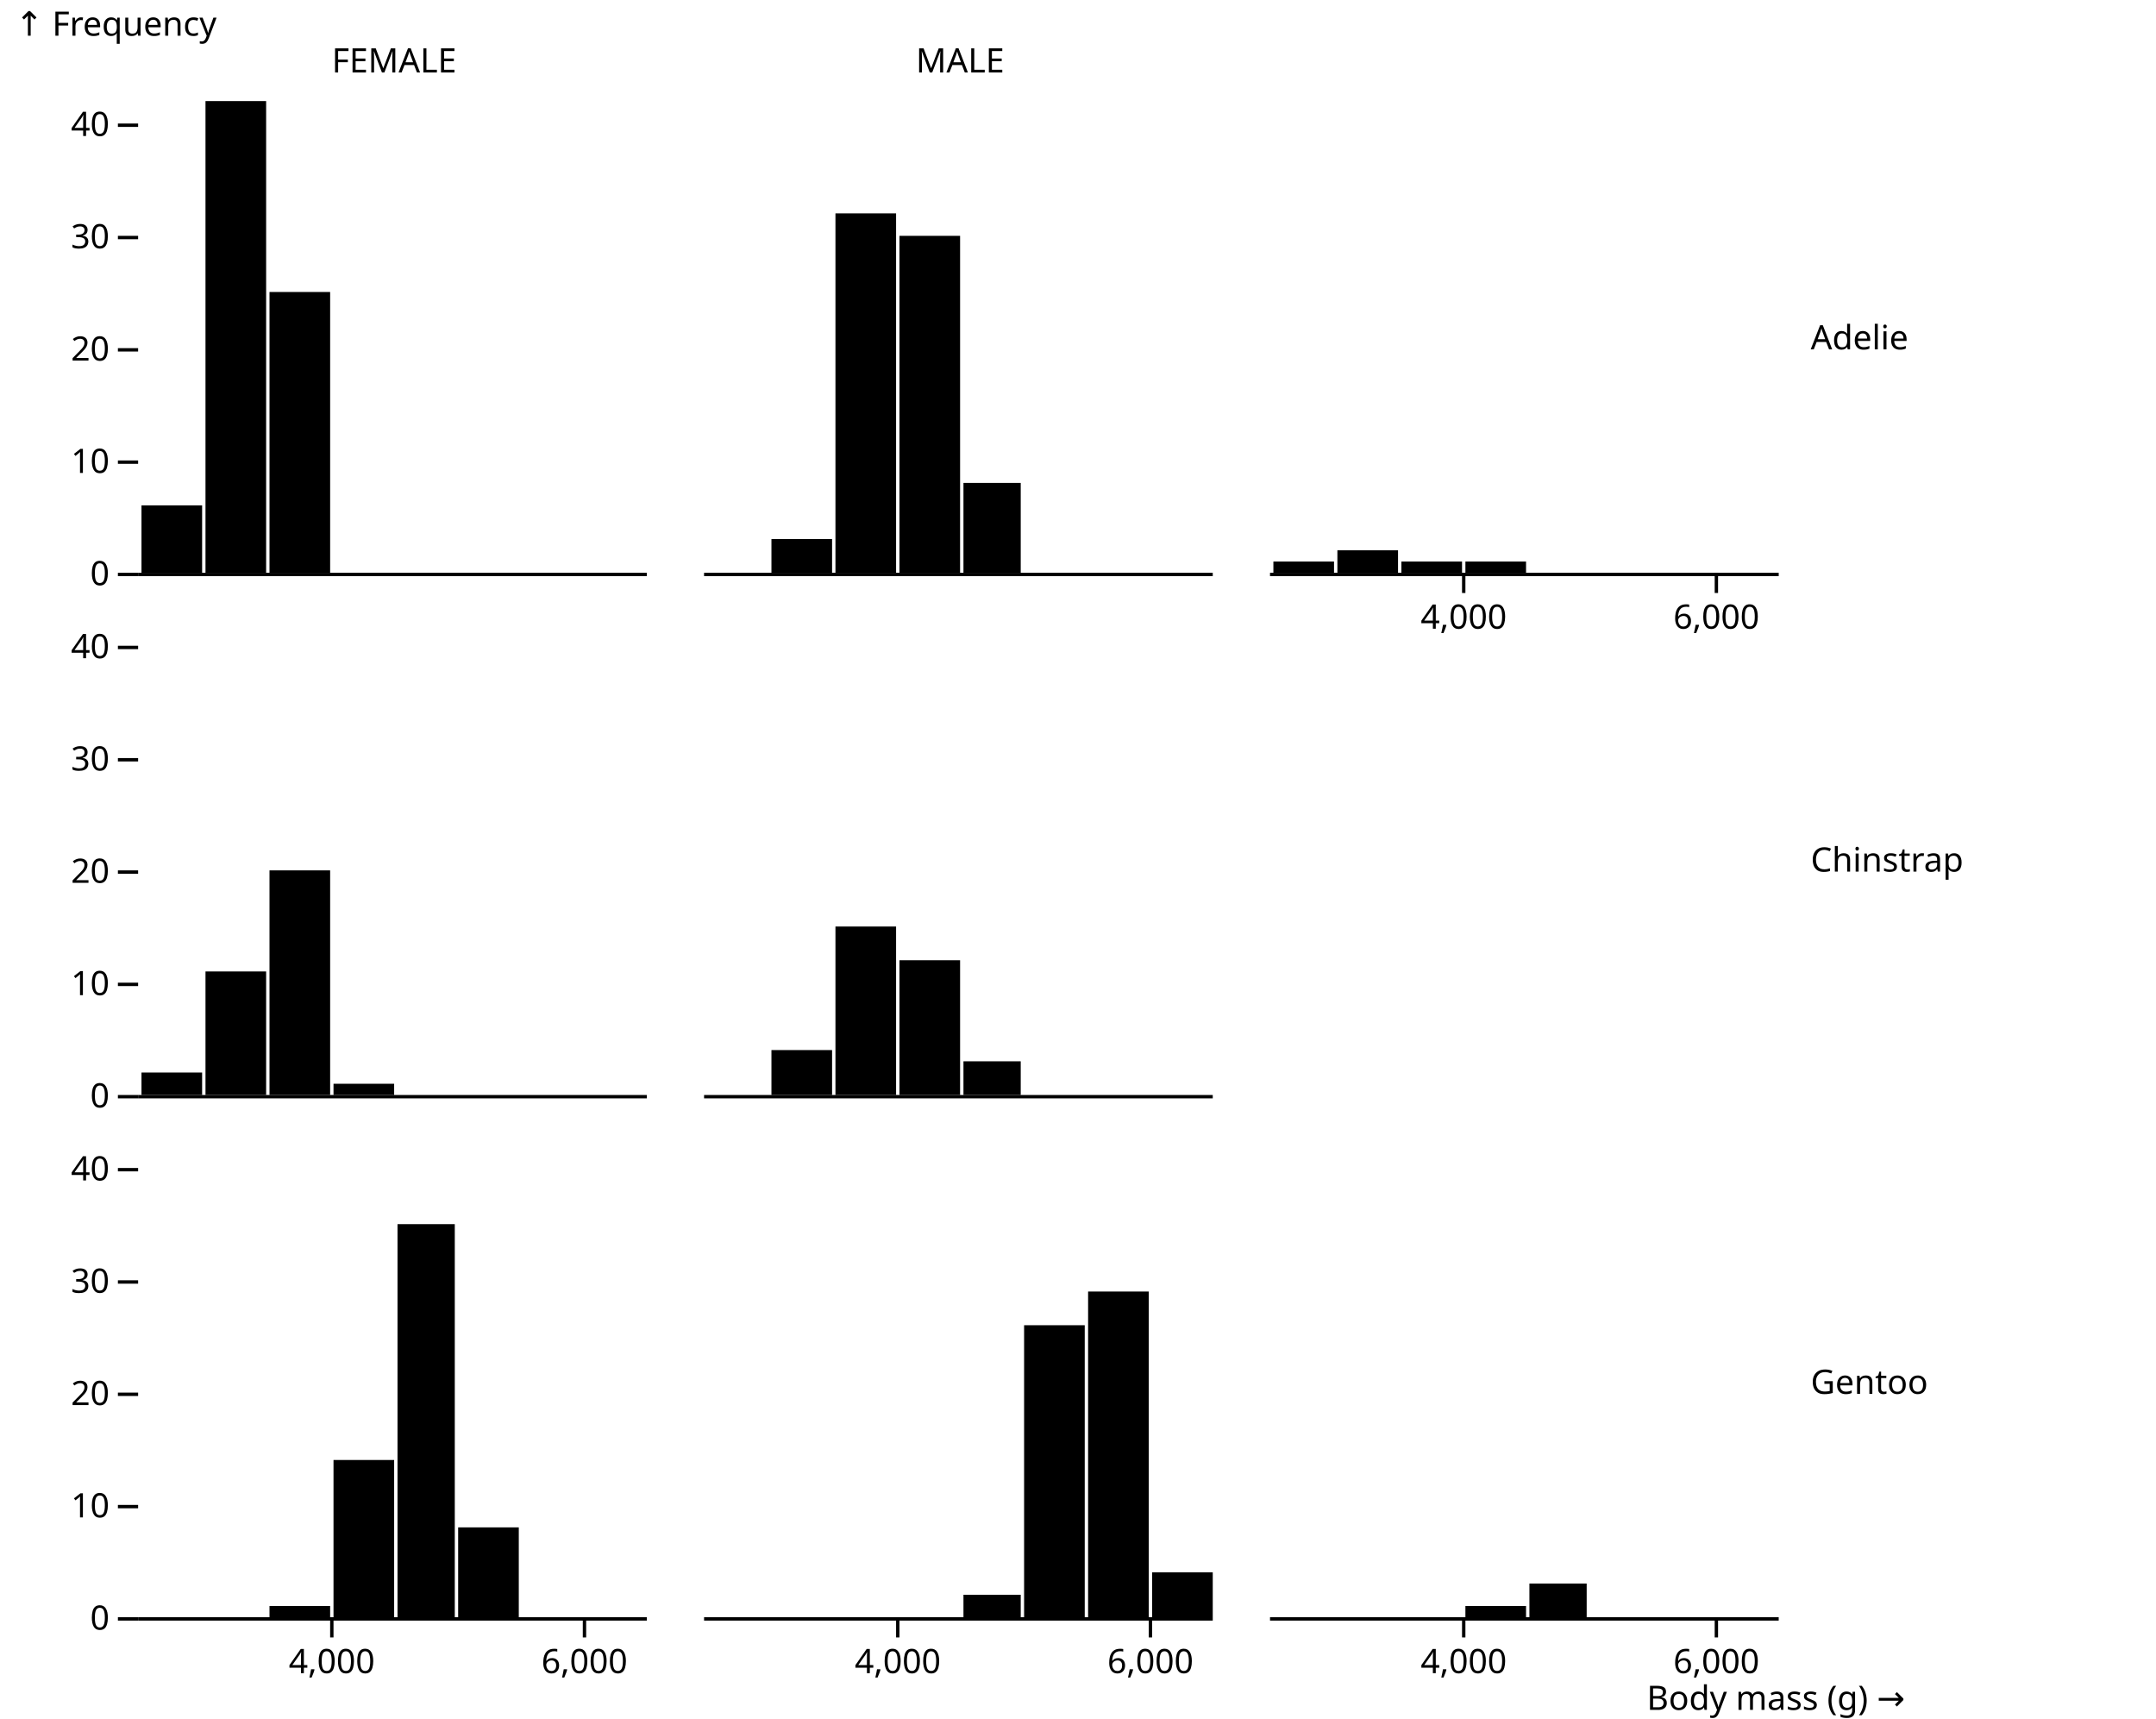
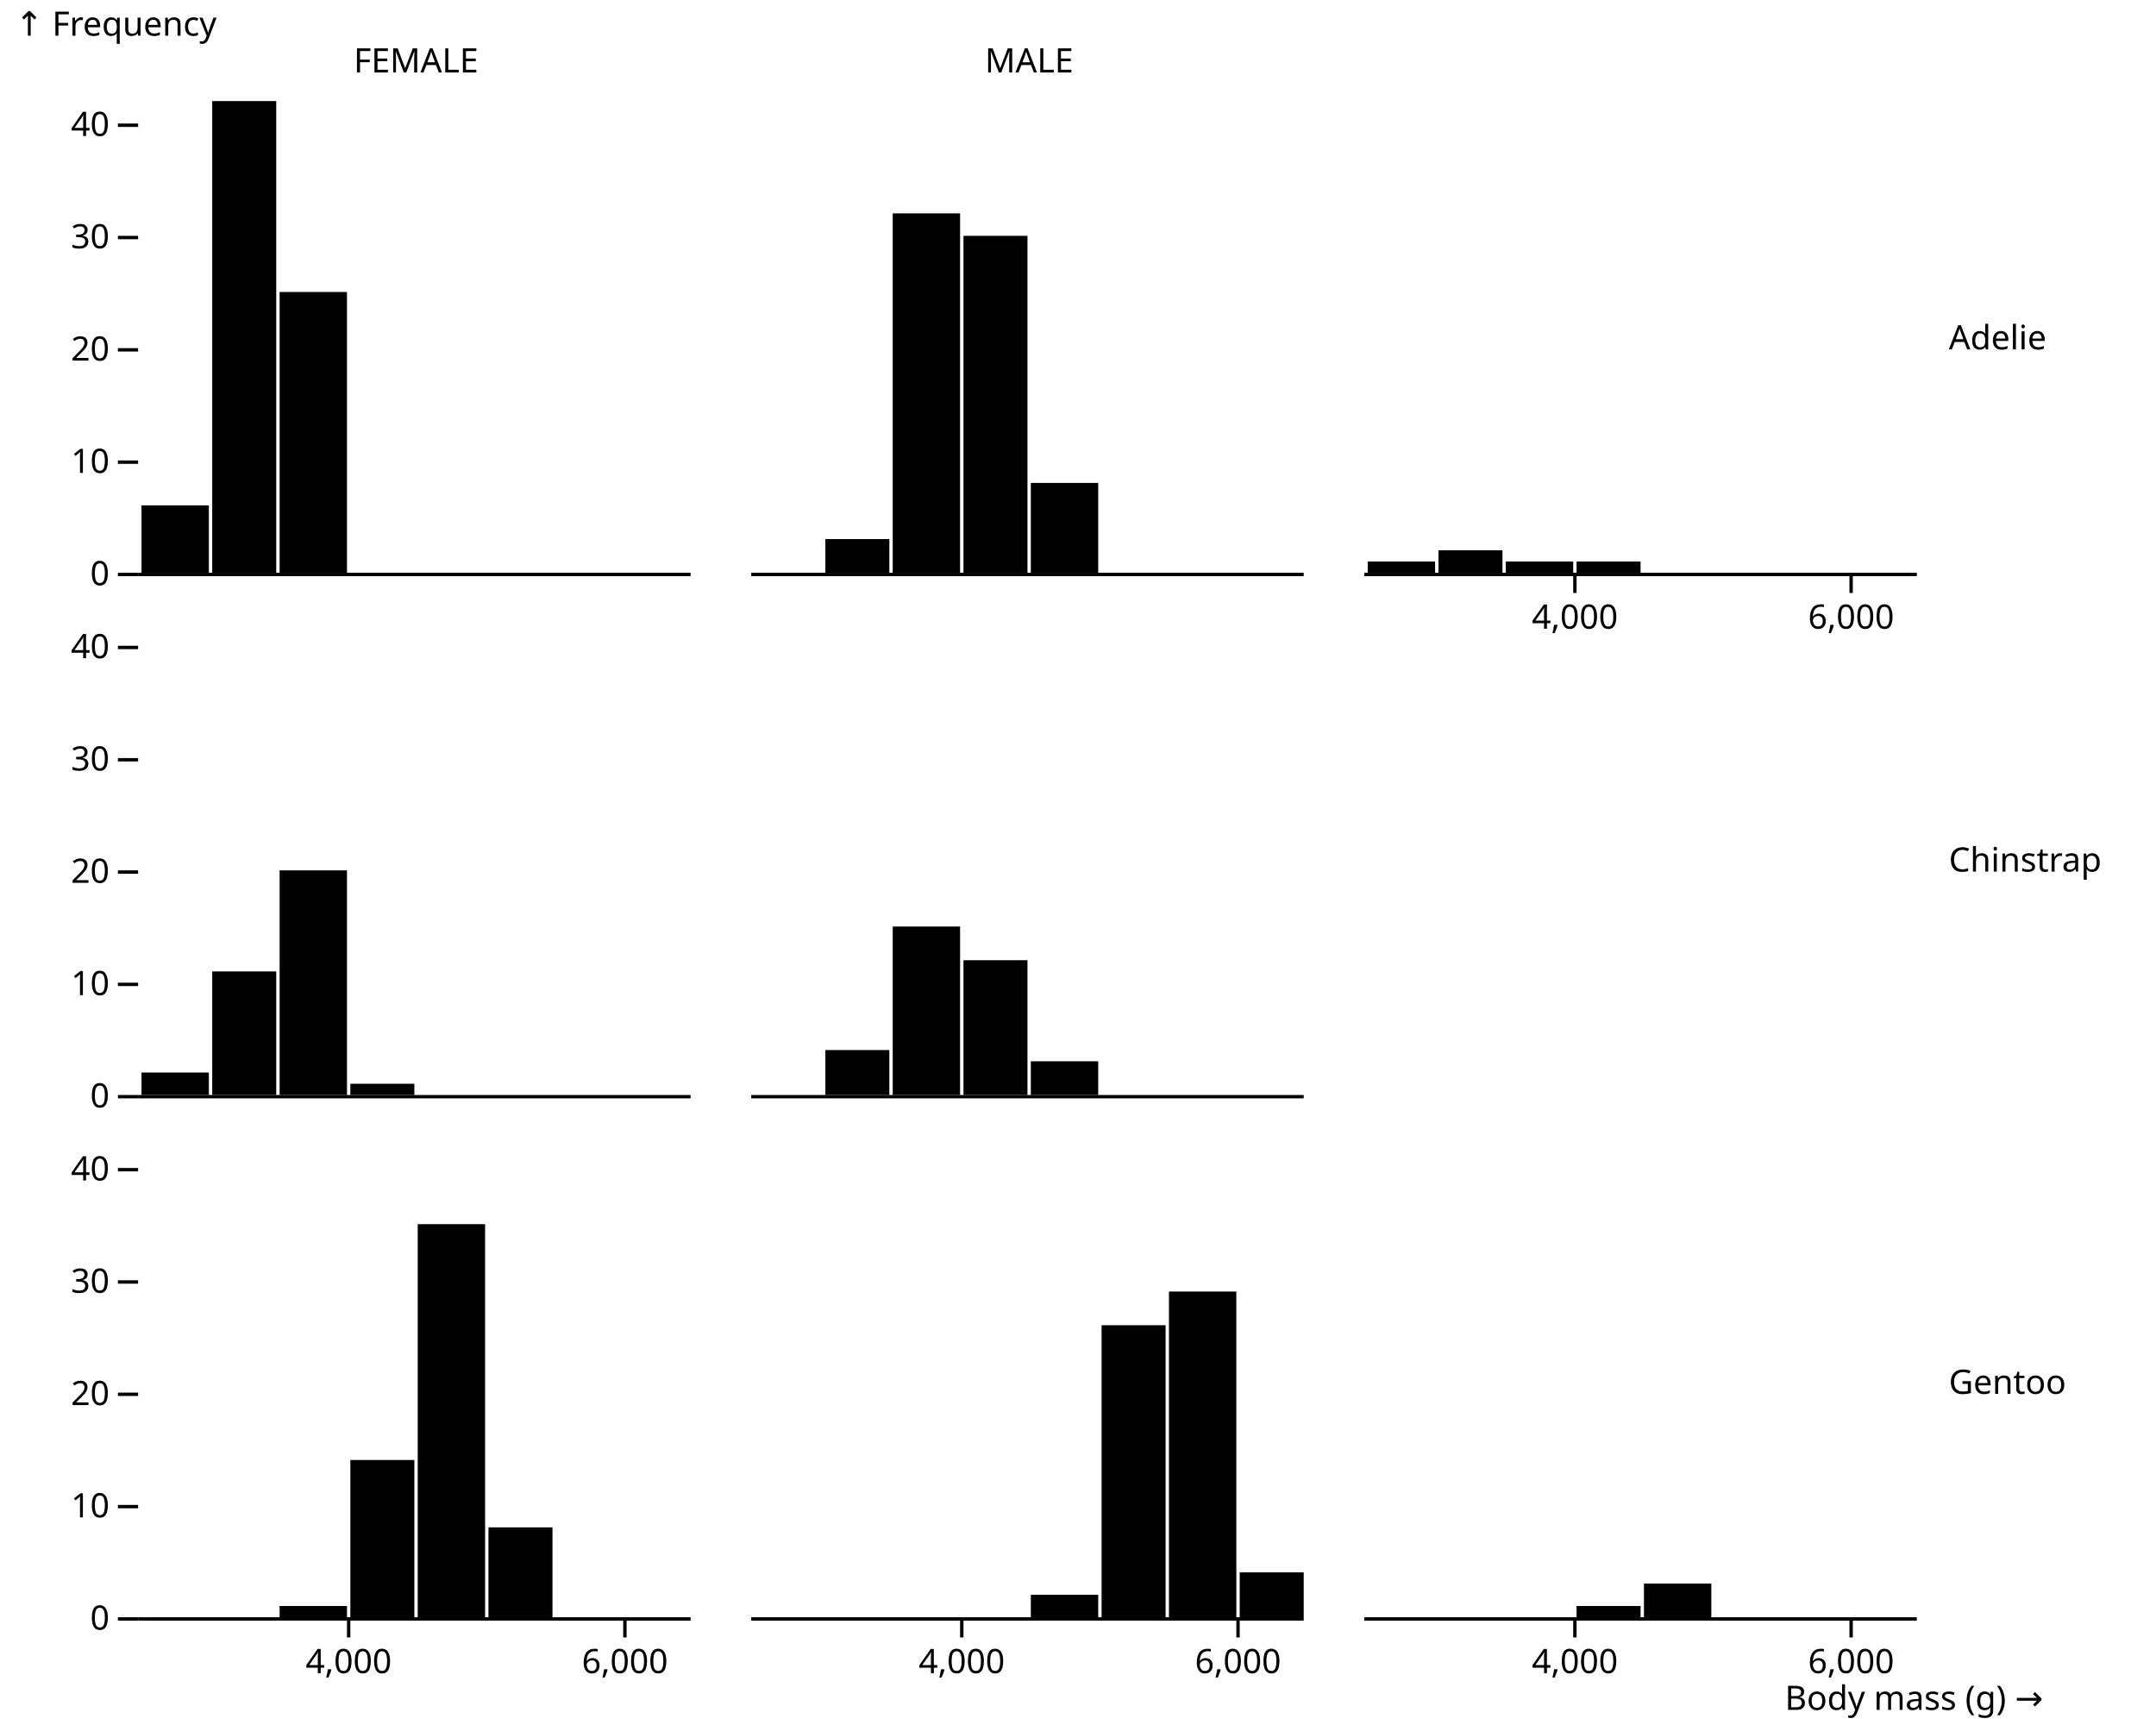
<svg xmlns="http://www.w3.org/2000/svg" class="plot" fill="currentColor" font-family="system-ui, sans-serif" font-size="10" text-anchor="middle" width="640" height="510" viewBox="0 0 640 510">
  <style>
    .plot {
      display: block;
      background: white;
      height: auto;
      height: intrinsic;
      max-width: 100%;
    }

    .plot text,
    .plot tspan {
      white-space: pre;
    }
  </style>
  <g aria-label="facet" transform="translate(1,0)">
    <g aria-label="fx-axis tick label" transform="translate(0.5,-8.5)">
-       <text transform="translate(115.5,30)">FEMALE</text>
+       <text transform="translate(122,30)">FEMALE</text>
    </g>
    <g aria-label="y-axis tick" fill="none" stroke="currentColor" transform="translate(0,0.5)">
      <path transform="translate(40,170)" d="M0,0L-6,0" />
      <path transform="translate(40,136.6667)" d="M0,0L-6,0" />
      <path transform="translate(40,103.3333)" d="M0,0L-6,0" />
      <path transform="translate(40,70)" d="M0,0L-6,0" />
      <path transform="translate(40,36.66667)" d="M0,0L-6,0" />
    </g>
    <g aria-label="y-axis tick label" text-anchor="end" font-variant="tabular-nums" transform="translate(-8.5,0.5)">
      <text y="0.32em" transform="translate(40,170)">0</text>
      <text y="0.32em" transform="translate(40,136.6667)">10</text>
      <text y="0.32em" transform="translate(40,103.3333)">20</text>
      <text y="0.32em" transform="translate(40,70)">30</text>
      <text y="0.32em" transform="translate(40,36.66667)">40</text>
    </g>
    <g aria-label="y-axis label" text-anchor="start" transform="translate(-36.5,-26.5)">
      <text y="0.71em" transform="translate(40,30)">↑ Frequency</text>
    </g>
    <g aria-label="rect">
-       <rect x="41" y="150" width="18" height="20" />
-       <rect x="60" y="30" width="18" height="140" />
-       <rect x="79" y="86.667" width="18" height="83.333" />
+       <rect x="41" y="150" width="20" height="20" />
+       <rect x="62" y="30" width="19" height="140" />
+       <rect x="82" y="86.667" width="20" height="83.333" />
    </g>
    <g aria-label="rule" stroke="currentColor" transform="translate(0,0.5)">
-       <line x1="40" x2="191" y1="170" y2="170" />
+       <line x1="40" x2="204" y1="170" y2="170" />
    </g>
  </g>
  <g aria-label="facet" transform="translate(1,155)">
    <g aria-label="y-axis tick" fill="none" stroke="currentColor" transform="translate(0,0.5)">
      <path transform="translate(40,170)" d="M0,0L-6,0" />
      <path transform="translate(40,136.6667)" d="M0,0L-6,0" />
      <path transform="translate(40,103.3333)" d="M0,0L-6,0" />
      <path transform="translate(40,70)" d="M0,0L-6,0" />
      <path transform="translate(40,36.66667)" d="M0,0L-6,0" />
    </g>
    <g aria-label="y-axis tick label" text-anchor="end" font-variant="tabular-nums" transform="translate(-8.5,0.5)">
      <text y="0.32em" transform="translate(40,170)">0</text>
      <text y="0.32em" transform="translate(40,136.6667)">10</text>
      <text y="0.32em" transform="translate(40,103.3333)">20</text>
      <text y="0.32em" transform="translate(40,70)">30</text>
      <text y="0.32em" transform="translate(40,36.66667)">40</text>
    </g>
    <g aria-label="rect">
-       <rect x="41" y="163.333" width="18" height="6.667" />
-       <rect x="60" y="133.333" width="18" height="36.667" />
-       <rect x="79" y="103.333" width="18" height="66.667" />
-       <rect x="98" y="166.667" width="18" height="3.333" />
+       <rect x="41" y="163.333" width="20" height="6.667" />
+       <rect x="62" y="133.333" width="19" height="36.667" />
+       <rect x="82" y="103.333" width="20" height="66.667" />
+       <rect x="103" y="166.667" width="19" height="3.333" />
    </g>
    <g aria-label="rule" stroke="currentColor" transform="translate(0,0.5)">
-       <line x1="40" x2="191" y1="170" y2="170" />
+       <line x1="40" x2="204" y1="170" y2="170" />
    </g>
  </g>
  <g aria-label="facet" transform="translate(1,310)">
    <g aria-label="y-axis tick" fill="none" stroke="currentColor" transform="translate(0,0.5)">
      <path transform="translate(40,170)" d="M0,0L-6,0" />
      <path transform="translate(40,136.6667)" d="M0,0L-6,0" />
      <path transform="translate(40,103.3333)" d="M0,0L-6,0" />
      <path transform="translate(40,70)" d="M0,0L-6,0" />
      <path transform="translate(40,36.66667)" d="M0,0L-6,0" />
    </g>
    <g aria-label="y-axis tick label" text-anchor="end" font-variant="tabular-nums" transform="translate(-8.5,0.5)">
      <text y="0.32em" transform="translate(40,170)">0</text>
      <text y="0.32em" transform="translate(40,136.6667)">10</text>
      <text y="0.32em" transform="translate(40,103.3333)">20</text>
      <text y="0.32em" transform="translate(40,70)">30</text>
      <text y="0.32em" transform="translate(40,36.66667)">40</text>
    </g>
    <g aria-label="x-axis tick" fill="none" stroke="currentColor" transform="translate(0.5,0)">
-       <path transform="translate(97,170)" d="M0,0L0,6" />
-       <path transform="translate(172,170)" d="M0,0L0,6" />
+       <path transform="translate(102,170)" d="M0,0L0,6" />
+       <path transform="translate(184,170)" d="M0,0L0,6" />
    </g>
    <g aria-label="x-axis tick label" font-variant="tabular-nums" transform="translate(0.5,9.5)">
-       <text y="0.71em" transform="translate(97,170)">4,000</text>
-       <text y="0.71em" transform="translate(172,170)">6,000</text>
+       <text y="0.71em" transform="translate(102,170)">4,000</text>
+       <text y="0.71em" transform="translate(184,170)">6,000</text>
    </g>
    <g aria-label="rect">
-       <rect x="79" y="166.667" width="18" height="3.333" />
-       <rect x="98" y="123.333" width="18" height="46.667" />
-       <rect x="117" y="53.333" width="17" height="116.667" />
-       <rect x="135" y="143.333" width="18" height="26.667" />
+       <rect x="82" y="166.667" width="20" height="3.333" />
+       <rect x="103" y="123.333" width="19" height="46.667" />
+       <rect x="123" y="53.333" width="20" height="116.667" />
+       <rect x="144" y="143.333" width="19" height="26.667" />
    </g>
    <g aria-label="rule" stroke="currentColor" transform="translate(0,0.5)">
-       <line x1="40" x2="191" y1="170" y2="170" />
+       <line x1="40" x2="204" y1="170" y2="170" />
    </g>
  </g>
-   <g aria-label="facet" transform="translate(169,0)">
+   <g aria-label="facet" transform="translate(183,0)">
    <g aria-label="fx-axis tick label" transform="translate(0.5,-8.5)">
-       <text transform="translate(115.5,30)">MALE</text>
+       <text transform="translate(122,30)">MALE</text>
    </g>
    <g aria-label="rect">
-       <rect x="60" y="160" width="18" height="10" />
-       <rect x="79" y="63.333" width="18" height="106.667" />
-       <rect x="98" y="70" width="18" height="100" />
-       <rect x="117" y="143.333" width="17" height="26.667" />
+       <rect x="62" y="160" width="19" height="10" />
+       <rect x="82" y="63.333" width="20" height="106.667" />
+       <rect x="103" y="70" width="19" height="100" />
+       <rect x="123" y="143.333" width="20" height="26.667" />
    </g>
    <g aria-label="rule" stroke="currentColor" transform="translate(0,0.5)">
-       <line x1="40" x2="191" y1="170" y2="170" />
+       <line x1="40" x2="204" y1="170" y2="170" />
    </g>
  </g>
-   <g aria-label="facet" transform="translate(169,155)">
+   <g aria-label="facet" transform="translate(183,155)">
    <g aria-label="rect">
-       <rect x="60" y="156.667" width="18" height="13.333" />
-       <rect x="79" y="120" width="18" height="50" />
-       <rect x="98" y="130" width="18" height="40" />
-       <rect x="117" y="160" width="17" height="10" />
+       <rect x="62" y="156.667" width="19" height="13.333" />
+       <rect x="82" y="120" width="20" height="50" />
+       <rect x="103" y="130" width="19" height="40" />
+       <rect x="123" y="160" width="20" height="10" />
    </g>
    <g aria-label="rule" stroke="currentColor" transform="translate(0,0.5)">
-       <line x1="40" x2="191" y1="170" y2="170" />
+       <line x1="40" x2="204" y1="170" y2="170" />
    </g>
  </g>
-   <g aria-label="facet" transform="translate(169,310)">
+   <g aria-label="facet" transform="translate(183,310)">
    <g aria-label="x-axis tick" fill="none" stroke="currentColor" transform="translate(0.5,0)">
-       <path transform="translate(97,170)" d="M0,0L0,6" />
-       <path transform="translate(172,170)" d="M0,0L0,6" />
+       <path transform="translate(102,170)" d="M0,0L0,6" />
+       <path transform="translate(184,170)" d="M0,0L0,6" />
    </g>
    <g aria-label="x-axis tick label" font-variant="tabular-nums" transform="translate(0.5,9.5)">
-       <text y="0.71em" transform="translate(97,170)">4,000</text>
-       <text y="0.71em" transform="translate(172,170)">6,000</text>
+       <text y="0.71em" transform="translate(102,170)">4,000</text>
+       <text y="0.71em" transform="translate(184,170)">6,000</text>
    </g>
    <g aria-label="rect">
-       <rect x="117" y="163.333" width="17" height="6.667" />
-       <rect x="135" y="83.333" width="18" height="86.667" />
-       <rect x="154" y="73.333" width="18" height="96.667" />
-       <rect x="173" y="156.667" width="18" height="13.333" />
+       <rect x="123" y="163.333" width="20" height="6.667" />
+       <rect x="144" y="83.333" width="19" height="86.667" />
+       <rect x="164" y="73.333" width="20" height="96.667" />
+       <rect x="185" y="156.667" width="19" height="13.333" />
    </g>
    <g aria-label="rule" stroke="currentColor" transform="translate(0,0.5)">
-       <line x1="40" x2="191" y1="170" y2="170" />
+       <line x1="40" x2="204" y1="170" y2="170" />
    </g>
  </g>
-   <g aria-label="facet" transform="translate(337,0)">
+   <g aria-label="facet" transform="translate(365,0)">
    <g aria-label="fy-axis tick label" text-anchor="start" transform="translate(9.5,0.5)">
-       <text y="0.32em" transform="translate(191,100)">Adelie</text>
+       <text y="0.32em" transform="translate(204,100)">Adelie</text>
    </g>
    <g aria-label="x-axis tick" fill="none" stroke="currentColor" transform="translate(0.5,0)">
-       <path transform="translate(97,170)" d="M0,0L0,6" />
-       <path transform="translate(172,170)" d="M0,0L0,6" />
+       <path transform="translate(102,170)" d="M0,0L0,6" />
+       <path transform="translate(184,170)" d="M0,0L0,6" />
    </g>
    <g aria-label="x-axis tick label" font-variant="tabular-nums" transform="translate(0.5,9.5)">
-       <text y="0.71em" transform="translate(97,170)">4,000</text>
-       <text y="0.71em" transform="translate(172,170)">6,000</text>
+       <text y="0.71em" transform="translate(102,170)">4,000</text>
+       <text y="0.71em" transform="translate(184,170)">6,000</text>
    </g>
    <g aria-label="rect">
-       <rect x="41" y="166.667" width="18" height="3.333" />
-       <rect x="60" y="163.333" width="18" height="6.667" />
-       <rect x="79" y="166.667" width="18" height="3.333" />
-       <rect x="98" y="166.667" width="18" height="3.333" />
+       <rect x="41" y="166.667" width="20" height="3.333" />
+       <rect x="62" y="163.333" width="19" height="6.667" />
+       <rect x="82" y="166.667" width="20" height="3.333" />
+       <rect x="103" y="166.667" width="19" height="3.333" />
    </g>
    <g aria-label="rule" stroke="currentColor" transform="translate(0,0.5)">
-       <line x1="40" x2="191" y1="170" y2="170" />
+       <line x1="40" x2="204" y1="170" y2="170" />
    </g>
  </g>
-   <g aria-label="facet" transform="translate(337,155)">
+   <g aria-label="facet" transform="translate(365,155)">
    <g aria-label="fy-axis tick label" text-anchor="start" transform="translate(9.5,0.5)">
-       <text y="0.32em" transform="translate(191,100)">Chinstrap</text>
+       <text y="0.32em" transform="translate(204,100)">Chinstrap</text>
    </g>
  </g>
-   <g aria-label="facet" transform="translate(337,310)">
+   <g aria-label="facet" transform="translate(365,310)">
    <g aria-label="fy-axis tick label" text-anchor="start" transform="translate(9.5,0.5)">
-       <text y="0.32em" transform="translate(191,100)">Gentoo</text>
+       <text y="0.32em" transform="translate(204,100)">Gentoo</text>
    </g>
    <g aria-label="x-axis tick" fill="none" stroke="currentColor" transform="translate(0.5,0)">
-       <path transform="translate(97,170)" d="M0,0L0,6" />
-       <path transform="translate(172,170)" d="M0,0L0,6" />
+       <path transform="translate(102,170)" d="M0,0L0,6" />
+       <path transform="translate(184,170)" d="M0,0L0,6" />
    </g>
    <g aria-label="x-axis tick label" font-variant="tabular-nums" transform="translate(0.5,9.5)">
-       <text y="0.71em" transform="translate(97,170)">4,000</text>
-       <text y="0.71em" transform="translate(172,170)">6,000</text>
+       <text y="0.71em" transform="translate(102,170)">4,000</text>
+       <text y="0.71em" transform="translate(184,170)">6,000</text>
    </g>
    <g aria-label="x-axis label" text-anchor="end" transform="translate(37.5,27.5)">
-       <text transform="translate(191,170)">Body mass (g) →</text>
+       <text transform="translate(204,170)">Body mass (g) →</text>
    </g>
    <g aria-label="rect">
-       <rect x="98" y="166.667" width="18" height="3.333" />
-       <rect x="117" y="160" width="17" height="10" />
+       <rect x="103" y="166.667" width="19" height="3.333" />
+       <rect x="123" y="160" width="20" height="10" />
    </g>
    <g aria-label="rule" stroke="currentColor" transform="translate(0,0.5)">
-       <line x1="40" x2="191" y1="170" y2="170" />
+       <line x1="40" x2="204" y1="170" y2="170" />
    </g>
  </g>
</svg>
